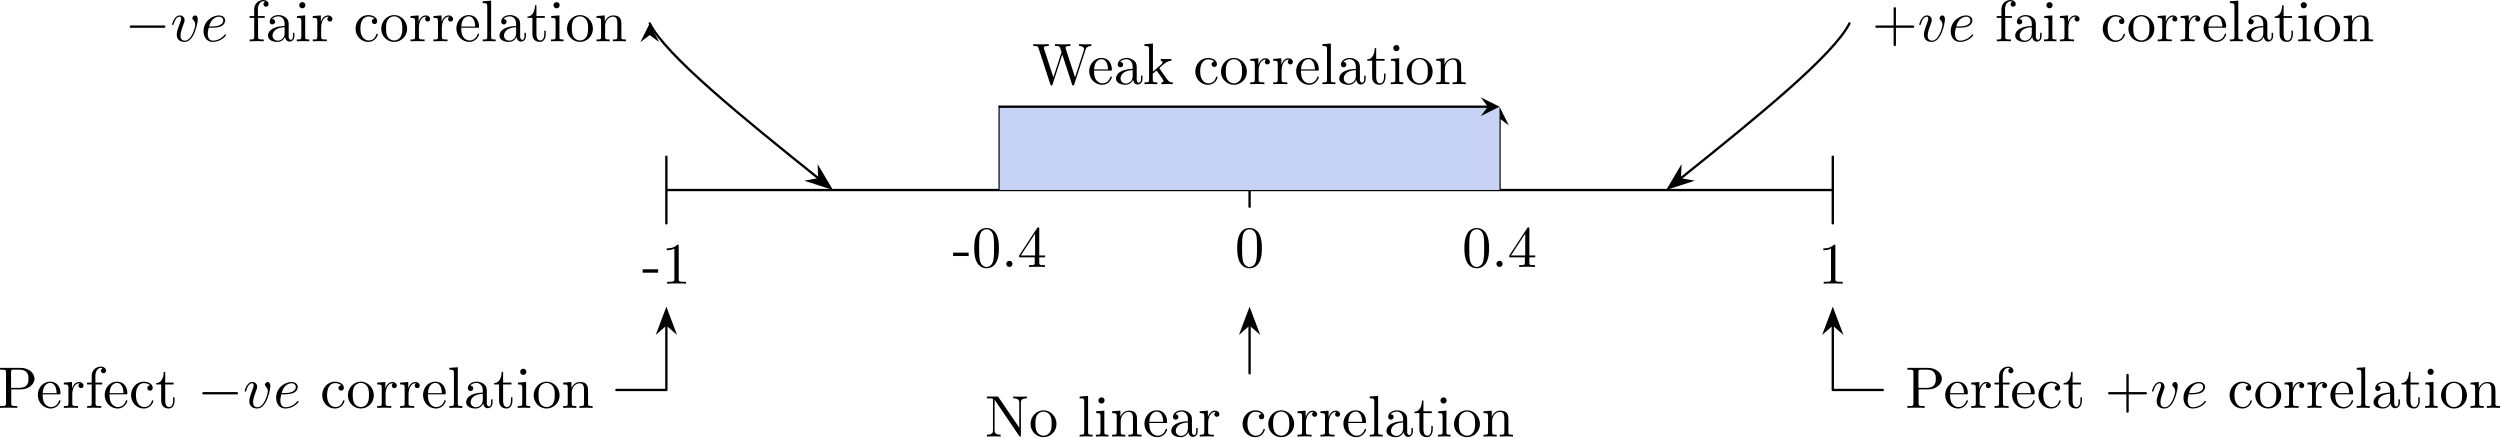
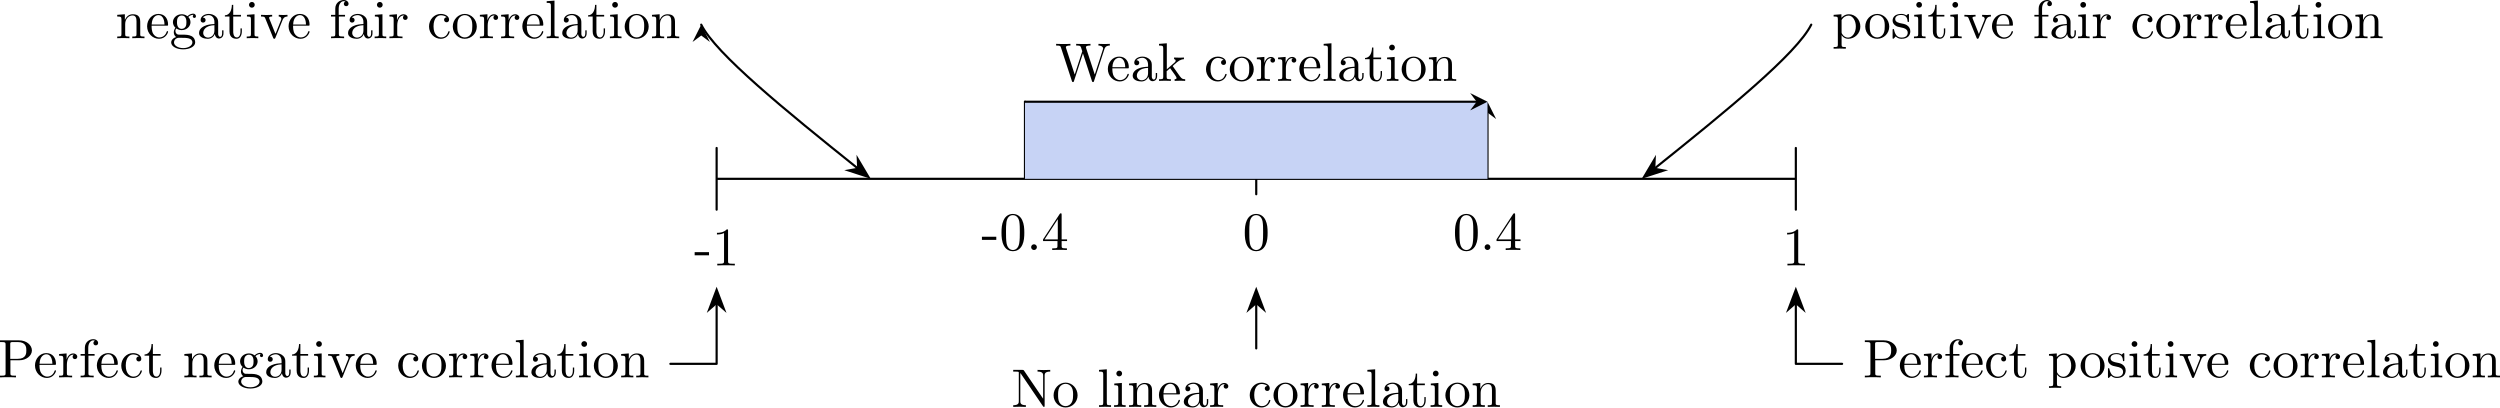
- <svg xmlns="http://www.w3.org/2000/svg" xmlns:xlink="http://www.w3.org/1999/xlink" version="1.1" width="595.415pt" height="104.12pt" viewBox="5.575 21.68 595.415 104.12">
+ <svg xmlns="http://www.w3.org/2000/svg" xmlns:xlink="http://www.w3.org/1999/xlink" version="1.1" width="643.532pt" height="104.895pt" viewBox="5.574 21.68 643.532 104.895">
  <defs>
-     <path id="g8-0" d="M6.565-2.291C6.735-2.291 6.914-2.291 6.914-2.491S6.735-2.69 6.565-2.69H1.176C1.006-2.69 .827-2.69 .827-2.491S1.006-2.291 1.176-2.291H6.565Z" />
-     <use id="g10-101" xlink:href="#g4-101" transform="scale(.913242)" />
-     <use id="g10-118" xlink:href="#g4-118" transform="scale(.913242)" />
-     <path id="g4-101" d="M2.04-2.52C2.356-2.52 3.164-2.542 3.709-2.771C4.473-3.098 4.527-3.742 4.527-3.895C4.527-4.375 4.113-4.822 3.36-4.822C2.149-4.822 .502-3.764 .502-1.855C.502-.742 1.145 .12 2.215 .12C3.775 .12 4.691-1.036 4.691-1.167C4.691-1.233 4.625-1.309 4.56-1.309C4.505-1.309 4.484-1.287 4.418-1.2C3.556-.12 2.367-.12 2.236-.12C1.385-.12 1.287-1.036 1.287-1.385C1.287-1.516 1.298-1.855 1.462-2.52H2.04ZM1.527-2.76C1.953-4.418 3.076-4.582 3.36-4.582C3.873-4.582 4.167-4.265 4.167-3.895C4.167-2.76 2.422-2.76 1.975-2.76H1.527Z" />
-     <path id="g4-118" d="M5.105-4.058C5.105-4.647 4.822-4.822 4.625-4.822C4.353-4.822 4.091-4.538 4.091-4.298C4.091-4.156 4.145-4.091 4.265-3.971C4.495-3.753 4.636-3.469 4.636-3.076C4.636-2.618 3.971-.12 2.695-.12C2.138-.12 1.887-.502 1.887-1.069C1.887-1.68 2.182-2.476 2.52-3.382C2.596-3.567 2.651-3.72 2.651-3.927C2.651-4.418 2.302-4.822 1.756-4.822C.731-4.822 .316-3.24 .316-3.142C.316-3.033 .425-3.033 .447-3.033C.556-3.033 .567-3.055 .622-3.229C.938-4.331 1.407-4.582 1.724-4.582C1.811-4.582 1.996-4.582 1.996-4.233C1.996-3.96 1.887-3.665 1.811-3.469C1.331-2.204 1.189-1.702 1.189-1.233C1.189-.055 2.149 .12 2.651 .12C4.484 .12 5.105-3.491 5.105-4.058Z" />
-     <use id="g12-43" xlink:href="#g7-43" transform="scale(.913242)" />
    <use id="g12-45" xlink:href="#g7-45" transform="scale(.913242)" />
    <use id="g12-46" xlink:href="#g7-46" transform="scale(.913242)" />
    <use id="g12-48" xlink:href="#g7-48" transform="scale(.913242)" />
    <use id="g12-49" xlink:href="#g7-49" transform="scale(.913242)" />
    <use id="g12-52" xlink:href="#g7-52" transform="scale(.913242)" />
    <use id="g12-78" xlink:href="#g7-78" transform="scale(.913242)" />
    <use id="g12-80" xlink:href="#g7-80" transform="scale(.913242)" />
    <use id="g12-87" xlink:href="#g7-87" transform="scale(.913242)" />
    <use id="g12-97" xlink:href="#g7-97" transform="scale(.913242)" />
    <use id="g12-99" xlink:href="#g7-99" transform="scale(.913242)" />
    <use id="g12-101" xlink:href="#g7-101" transform="scale(.913242)" />
    <use id="g12-102" xlink:href="#g7-102" transform="scale(.913242)" />
+     <use id="g12-103" xlink:href="#g7-103" transform="scale(.913242)" />
    <use id="g12-105" xlink:href="#g7-105" transform="scale(.913242)" />
    <use id="g12-107" xlink:href="#g7-107" transform="scale(.913242)" />
    <use id="g12-108" xlink:href="#g7-108" transform="scale(.913242)" />
    <use id="g12-110" xlink:href="#g7-110" transform="scale(.913242)" />
    <use id="g12-111" xlink:href="#g7-111" transform="scale(.913242)" />
+     <use id="g12-112" xlink:href="#g7-112" transform="scale(.913242)" />
    <use id="g12-114" xlink:href="#g7-114" transform="scale(.913242)" />
+     <use id="g12-115" xlink:href="#g7-115" transform="scale(.913242)" />
    <use id="g12-116" xlink:href="#g7-116" transform="scale(.913242)" />
-     <path id="g7-43" d="M4.462-2.509H7.505C7.658-2.509 7.865-2.509 7.865-2.727S7.658-2.945 7.505-2.945H4.462V-6C4.462-6.153 4.462-6.36 4.244-6.36S4.025-6.153 4.025-6V-2.945H.971C.818-2.945 .611-2.945 .611-2.727S.818-2.509 .971-2.509H4.025V.545C4.025 .698 4.025 .905 4.244 .905S4.462 .698 4.462 .545V-2.509Z" />
+     <use id="g12-118" xlink:href="#g7-118" transform="scale(.913242)" />
    <path id="g7-45" d="M3.011-2.04V-2.673H.12V-2.04H3.011Z" />
    <path id="g7-46" d="M2.095-.578C2.095-.895 1.833-1.156 1.516-1.156S.938-.895 .938-.578S1.2 0 1.516 0S2.095-.262 2.095-.578Z" />
    <path id="g7-48" d="M5.018-3.491C5.018-4.364 4.964-5.236 4.582-6.044C4.08-7.091 3.185-7.265 2.727-7.265C2.073-7.265 1.276-6.982 .829-5.967C.48-5.215 .425-4.364 .425-3.491C.425-2.673 .469-1.691 .916-.862C1.385 .022 2.182 .24 2.716 .24C3.305 .24 4.135 .011 4.615-1.025C4.964-1.778 5.018-2.629 5.018-3.491ZM2.716 0C2.291 0 1.647-.273 1.451-1.32C1.331-1.975 1.331-2.978 1.331-3.622C1.331-4.32 1.331-5.04 1.418-5.629C1.625-6.927 2.444-7.025 2.716-7.025C3.076-7.025 3.796-6.829 4.004-5.749C4.113-5.138 4.113-4.309 4.113-3.622C4.113-2.804 4.113-2.062 3.993-1.364C3.829-.327 3.207 0 2.716 0Z" />
    <path id="g7-49" d="M3.207-6.982C3.207-7.244 3.207-7.265 2.956-7.265C2.28-6.567 1.32-6.567 .971-6.567V-6.229C1.189-6.229 1.833-6.229 2.4-6.513V-.862C2.4-.469 2.367-.338 1.385-.338H1.036V0C1.418-.033 2.367-.033 2.804-.033S4.189-.033 4.571 0V-.338H4.222C3.24-.338 3.207-.458 3.207-.862V-6.982Z" />
    <path id="g7-52" d="M3.207-1.8V-.851C3.207-.458 3.185-.338 2.378-.338H2.149V0C2.596-.033 3.164-.033 3.622-.033S4.658-.033 5.105 0V-.338H4.876C4.069-.338 4.047-.458 4.047-.851V-1.8H5.138V-2.138H4.047V-7.102C4.047-7.32 4.047-7.385 3.873-7.385C3.775-7.385 3.742-7.385 3.655-7.255L.305-2.138V-1.8H3.207ZM3.273-2.138H.611L3.273-6.207V-2.138Z" />
    <path id="g7-78" d="M2.531-7.309C2.433-7.44 2.422-7.451 2.215-7.451H.36V-7.113H.676C.84-7.113 1.058-7.102 1.222-7.091C1.473-7.058 1.484-7.047 1.484-6.84V-1.145C1.484-.851 1.484-.338 .36-.338V0C.742-.011 1.276-.033 1.636-.033S2.531-.011 2.913 0V-.338C1.789-.338 1.789-.851 1.789-1.145V-6.818C1.844-6.764 1.855-6.753 1.898-6.687L6.349-.142C6.447-.011 6.458 0 6.535 0C6.687 0 6.687-.076 6.687-.284V-6.305C6.687-6.6 6.687-7.113 7.811-7.113V-7.451C7.429-7.44 6.895-7.418 6.535-7.418S5.64-7.44 5.258-7.451V-7.113C6.382-7.113 6.382-6.6 6.382-6.305V-1.647L2.531-7.309Z" />
    <path id="g7-80" d="M2.476-3.447H4.32C5.629-3.447 6.807-4.331 6.807-5.422C6.807-6.491 5.727-7.451 4.233-7.451H.382V-7.113H.644C1.484-7.113 1.505-6.993 1.505-6.6V-.851C1.505-.458 1.484-.338 .644-.338H.382V0C.764-.033 1.571-.033 1.985-.033S3.218-.033 3.6 0V-.338H3.338C2.498-.338 2.476-.458 2.476-.851V-3.447ZM2.444-3.731V-6.676C2.444-7.036 2.465-7.113 2.978-7.113H3.949C5.684-7.113 5.684-5.956 5.684-5.422C5.684-4.909 5.684-3.731 3.949-3.731H2.444Z" />
    <path id="g7-87" d="M9.916-6.382C10.113-7.004 10.582-7.113 11.007-7.113V-7.451C10.68-7.429 10.342-7.418 10.015-7.418C9.698-7.418 9-7.44 8.716-7.451V-7.113C9.447-7.102 9.665-6.742 9.665-6.535C9.665-6.469 9.633-6.382 9.611-6.316L7.975-1.276L6.229-6.622C6.218-6.665 6.196-6.731 6.196-6.785C6.196-7.113 6.829-7.113 7.113-7.113V-7.451C6.72-7.418 5.978-7.418 5.564-7.418S4.68-7.44 4.233-7.451V-7.113C4.855-7.113 5.084-7.113 5.215-6.72L5.455-5.956L3.938-1.276L2.182-6.644C2.171-6.676 2.16-6.753 2.16-6.785C2.16-7.113 2.793-7.113 3.076-7.113V-7.451C2.684-7.418 1.942-7.418 1.527-7.418S.644-7.44 .196-7.451V-7.113C1.015-7.113 1.058-7.058 1.189-6.655L3.371 .033C3.404 .131 3.436 .24 3.578 .24C3.731 .24 3.753 .164 3.796 .022L5.596-5.52L7.407 .033C7.44 .131 7.473 .24 7.615 .24C7.767 .24 7.789 .164 7.833 .022L9.916-6.382Z" />
    <path id="g7-97" d="M3.633-.829C3.676-.393 3.971 .065 4.484 .065C4.713 .065 5.378-.087 5.378-.971V-1.582H5.105V-.971C5.105-.338 4.833-.273 4.713-.273C4.353-.273 4.309-.764 4.309-.818V-3C4.309-3.458 4.309-3.884 3.916-4.287C3.491-4.713 2.945-4.887 2.422-4.887C1.527-4.887 .775-4.375 .775-3.655C.775-3.327 .993-3.142 1.276-3.142C1.582-3.142 1.778-3.36 1.778-3.644C1.778-3.775 1.724-4.135 1.222-4.145C1.516-4.527 2.051-4.647 2.4-4.647C2.935-4.647 3.556-4.222 3.556-3.251V-2.847C3-2.815 2.236-2.782 1.549-2.455C.731-2.084 .458-1.516 .458-1.036C.458-.153 1.516 .12 2.204 .12C2.924 .12 3.425-.316 3.633-.829ZM3.556-2.618V-1.527C3.556-.491 2.771-.12 2.28-.12C1.745-.12 1.298-.502 1.298-1.047C1.298-1.647 1.756-2.553 3.556-2.618Z" />
    <path id="g7-99" d="M1.276-2.378C1.276-4.156 2.171-4.615 2.749-4.615C2.847-4.615 3.535-4.604 3.916-4.211C3.469-4.178 3.404-3.851 3.404-3.709C3.404-3.425 3.6-3.207 3.905-3.207C4.189-3.207 4.407-3.393 4.407-3.72C4.407-4.462 3.578-4.887 2.738-4.887C1.375-4.887 .371-3.709 .371-2.356C.371-.96 1.451 .12 2.716 .12C4.178 .12 4.527-1.189 4.527-1.298S4.418-1.407 4.385-1.407C4.287-1.407 4.265-1.364 4.244-1.298C3.927-.284 3.218-.153 2.815-.153C2.236-.153 1.276-.622 1.276-2.378Z" />
    <path id="g7-101" d="M1.222-2.749C1.287-4.375 2.204-4.647 2.575-4.647C3.698-4.647 3.807-3.175 3.807-2.749H1.222ZM1.211-2.52H4.255C4.495-2.52 4.527-2.52 4.527-2.749C4.527-3.829 3.938-4.887 2.575-4.887C1.309-4.887 .305-3.764 .305-2.4C.305-.938 1.451 .12 2.705 .12C4.036 .12 4.527-1.091 4.527-1.298C4.527-1.407 4.44-1.429 4.385-1.429C4.287-1.429 4.265-1.364 4.244-1.276C3.862-.153 2.88-.153 2.771-.153C2.225-.153 1.789-.48 1.538-.884C1.211-1.407 1.211-2.127 1.211-2.52Z" />
    <path id="g7-102" d="M1.909-4.702V-5.967C1.909-6.927 2.433-7.451 2.913-7.451C2.945-7.451 3.109-7.451 3.273-7.375C3.142-7.331 2.945-7.189 2.945-6.916C2.945-6.665 3.12-6.447 3.415-6.447C3.731-6.447 3.895-6.665 3.895-6.927C3.895-7.331 3.491-7.691 2.913-7.691C2.149-7.691 1.222-7.113 1.222-5.956V-4.702H.36V-4.364H1.222V-.829C1.222-.338 1.102-.338 .371-.338V0C.796-.011 1.309-.033 1.615-.033C2.051-.033 2.564-.033 3 0V-.338H2.771C1.964-.338 1.942-.458 1.942-.851V-4.364H3.185V-4.702H1.909Z" />
+     <path id="g7-103" d="M2.422-1.876C1.473-1.876 1.473-2.967 1.473-3.218C1.473-3.513 1.484-3.862 1.647-4.135C1.735-4.265 1.985-4.571 2.422-4.571C3.371-4.571 3.371-3.48 3.371-3.229C3.371-2.935 3.36-2.585 3.196-2.313C3.109-2.182 2.858-1.876 2.422-1.876ZM1.156-1.451C1.156-1.495 1.156-1.745 1.342-1.964C1.767-1.658 2.215-1.625 2.422-1.625C3.436-1.625 4.189-2.378 4.189-3.218C4.189-3.622 4.015-4.025 3.742-4.276C4.135-4.647 4.527-4.702 4.724-4.702C4.745-4.702 4.8-4.702 4.833-4.691C4.713-4.647 4.658-4.527 4.658-4.396C4.658-4.211 4.8-4.08 4.975-4.08C5.084-4.08 5.291-4.156 5.291-4.407C5.291-4.593 5.16-4.942 4.735-4.942C4.516-4.942 4.036-4.876 3.578-4.429C3.12-4.789 2.662-4.822 2.422-4.822C1.407-4.822 .655-4.069 .655-3.229C.655-2.749 .895-2.335 1.167-2.105C1.025-1.942 .829-1.582 .829-1.2C.829-.862 .971-.447 1.309-.229C.655-.044 .305 .425 .305 .862C.305 1.647 1.385 2.247 2.716 2.247C4.004 2.247 5.138 1.691 5.138 .84C5.138 .458 4.985-.098 4.429-.404C3.851-.709 3.218-.709 2.553-.709C2.28-.709 1.811-.709 1.735-.72C1.385-.764 1.156-1.102 1.156-1.451ZM2.727 1.996C1.625 1.996 .873 1.44 .873 .862C.873 .36 1.287-.044 1.767-.076H2.411C3.349-.076 4.571-.076 4.571 .862C4.571 1.451 3.796 1.996 2.727 1.996Z" />
    <path id="g7-105" d="M1.931-4.822L.404-4.702V-4.364C1.113-4.364 1.211-4.298 1.211-3.764V-.829C1.211-.338 1.091-.338 .36-.338V0C.709-.011 1.298-.033 1.56-.033C1.942-.033 2.324-.011 2.695 0V-.338C1.975-.338 1.931-.393 1.931-.818V-4.822ZM1.975-6.72C1.975-7.069 1.702-7.298 1.396-7.298C1.058-7.298 .818-7.004 .818-6.72C.818-6.425 1.058-6.142 1.396-6.142C1.702-6.142 1.975-6.371 1.975-6.72Z" />
    <path id="g7-107" d="M1.156-.829C1.156-.338 1.036-.338 .305-.338V0C.665-.011 1.178-.033 1.495-.033C1.822-.033 2.258-.022 2.695 0V-.338C1.964-.338 1.844-.338 1.844-.829V-1.953L2.542-2.553C3.382-1.396 3.84-.785 3.84-.589C3.84-.382 3.655-.338 3.447-.338V0C3.753-.011 4.396-.033 4.625-.033C4.942-.033 5.258-.022 5.575 0V-.338C5.171-.338 4.931-.338 4.516-.916L3.131-2.869C3.12-2.891 3.065-2.956 3.065-2.989C3.065-3.033 3.84-3.687 3.949-3.775C4.636-4.331 5.095-4.353 5.324-4.364V-4.702C5.007-4.669 4.865-4.669 4.56-4.669C4.167-4.669 3.491-4.691 3.338-4.702V-4.364C3.545-4.353 3.655-4.233 3.655-4.091C3.655-3.873 3.502-3.742 3.415-3.665L1.876-2.335V-7.571L.305-7.451V-7.113C1.069-7.113 1.156-7.036 1.156-6.502V-.829Z" />
    <path id="g7-108" d="M1.931-7.571L.36-7.451V-7.113C1.124-7.113 1.211-7.036 1.211-6.502V-.829C1.211-.338 1.091-.338 .36-.338V0C.72-.011 1.298-.033 1.571-.033S2.378-.011 2.782 0V-.338C2.051-.338 1.931-.338 1.931-.829V-7.571Z" />
    <path id="g7-110" d="M1.2-3.753V-.829C1.2-.338 1.08-.338 .349-.338V0C.731-.011 1.287-.033 1.582-.033C1.865-.033 2.433-.011 2.804 0V-.338C2.073-.338 1.953-.338 1.953-.829V-2.836C1.953-3.971 2.727-4.582 3.425-4.582C4.113-4.582 4.233-3.993 4.233-3.371V-.829C4.233-.338 4.113-.338 3.382-.338V0C3.764-.011 4.32-.033 4.615-.033C4.898-.033 5.465-.011 5.836 0V-.338C5.269-.338 4.996-.338 4.985-.665V-2.749C4.985-3.687 4.985-4.025 4.647-4.418C4.495-4.604 4.135-4.822 3.502-4.822C2.705-4.822 2.193-4.353 1.887-3.676V-4.822L.349-4.702V-4.364C1.113-4.364 1.2-4.287 1.2-3.753Z" />
    <path id="g7-111" d="M5.138-2.335C5.138-3.731 4.047-4.887 2.727-4.887C1.364-4.887 .305-3.698 .305-2.335C.305-.927 1.44 .12 2.716 .12C4.036 .12 5.138-.949 5.138-2.335ZM2.727-.153C2.258-.153 1.778-.382 1.484-.884C1.211-1.364 1.211-2.029 1.211-2.422C1.211-2.847 1.211-3.436 1.473-3.916C1.767-4.418 2.28-4.647 2.716-4.647C3.196-4.647 3.665-4.407 3.949-3.938S4.233-2.836 4.233-2.422C4.233-2.029 4.233-1.44 3.993-.96C3.753-.469 3.273-.153 2.727-.153Z" />
+     <path id="g7-112" d="M1.876-4.102V-4.822L.305-4.702V-4.364C1.08-4.364 1.156-4.298 1.156-3.818V1.287C1.156 1.778 1.036 1.778 .305 1.778V2.116C.676 2.105 1.244 2.084 1.527 2.084C1.822 2.084 2.378 2.105 2.76 2.116V1.778C2.029 1.778 1.909 1.778 1.909 1.287V-.545V-.644C1.964-.469 2.422 .12 3.251 .12C4.549 .12 5.684-.949 5.684-2.356C5.684-3.742 4.625-4.822 3.404-4.822C2.553-4.822 2.095-4.342 1.876-4.102ZM1.909-1.244V-3.676C2.225-4.233 2.76-4.549 3.316-4.549C4.113-4.549 4.778-3.589 4.778-2.356C4.778-1.036 4.015-.12 3.207-.12C2.771-.12 2.356-.338 2.062-.785C1.909-1.015 1.909-1.025 1.909-1.244Z" />
    <path id="g7-114" d="M1.822-3.622V-4.822L.305-4.702V-4.364C1.069-4.364 1.156-4.287 1.156-3.753V-.829C1.156-.338 1.036-.338 .305-.338V0C.731-.011 1.244-.033 1.549-.033C1.985-.033 2.498-.033 2.935 0V-.338H2.705C1.898-.338 1.876-.458 1.876-.851V-2.531C1.876-3.611 2.335-4.582 3.164-4.582C3.24-4.582 3.262-4.582 3.284-4.571C3.251-4.56 3.033-4.429 3.033-4.145C3.033-3.84 3.262-3.676 3.502-3.676C3.698-3.676 3.971-3.807 3.971-4.156S3.633-4.822 3.164-4.822C2.367-4.822 1.975-4.091 1.822-3.622Z" />
+     <path id="g7-115" d="M2.269-2.116C2.509-2.073 3.404-1.898 3.404-1.113C3.404-.556 3.022-.12 2.171-.12C1.255-.12 .862-.742 .655-1.669C.622-1.811 .611-1.855 .502-1.855C.36-1.855 .36-1.778 .36-1.582V-.142C.36 .044 .36 .12 .48 .12C.535 .12 .545 .109 .753-.098C.775-.12 .775-.142 .971-.349C1.451 .109 1.942 .12 2.171 .12C3.425 .12 3.927-.611 3.927-1.396C3.927-1.975 3.6-2.302 3.469-2.433C3.109-2.782 2.684-2.869 2.225-2.956C1.615-3.076 .884-3.218 .884-3.851C.884-4.233 1.167-4.68 2.105-4.68C3.305-4.68 3.36-3.698 3.382-3.36C3.393-3.262 3.491-3.262 3.513-3.262C3.655-3.262 3.655-3.316 3.655-3.524V-4.625C3.655-4.811 3.655-4.887 3.535-4.887C3.48-4.887 3.458-4.887 3.316-4.756C3.284-4.713 3.175-4.615 3.131-4.582C2.716-4.887 2.269-4.887 2.105-4.887C.775-4.887 .36-4.156 .36-3.545C.36-3.164 .535-2.858 .829-2.618C1.178-2.335 1.484-2.269 2.269-2.116Z" />
    <path id="g7-116" d="M1.887-4.364H3.447V-4.702H1.887V-6.709H1.615C1.604-5.815 1.276-4.647 .207-4.604V-4.364H1.135V-1.353C1.135-.011 2.149 .12 2.542 .12C3.316 .12 3.622-.655 3.622-1.353V-1.975H3.349V-1.375C3.349-.567 3.022-.153 2.618-.153C1.887-.153 1.887-1.145 1.887-1.331V-4.364Z" />
+     <path id="g7-118" d="M4.538-3.633C4.636-3.884 4.822-4.353 5.542-4.364V-4.702C5.291-4.68 4.975-4.669 4.724-4.669C4.462-4.669 3.96-4.691 3.775-4.702V-4.364C4.178-4.353 4.298-4.102 4.298-3.895C4.298-3.796 4.276-3.753 4.233-3.633L3.12-.851L1.898-3.895C1.833-4.036 1.833-4.058 1.833-4.08C1.833-4.364 2.258-4.364 2.455-4.364V-4.702C2.127-4.691 1.516-4.669 1.265-4.669C.971-4.669 .535-4.68 .207-4.702V-4.364C.895-4.364 .938-4.298 1.08-3.96L2.651-.087C2.716 .065 2.738 .12 2.88 .12S3.065 .022 3.109-.087L4.538-3.633Z" />
  </defs>
  <g id="page1" transform="matrix(1.4 0 0 1.4 0 0)">
-     <path d="M117.344 47.812H315.773M117.344 53.48V42.145M315.773 53.48V42.145M216.559 50.648V44.977M174.039 47.812V33.637M259.078 47.812V35.633" stroke="#000" fill="none" stroke-width=".399" stroke-linecap="round" stroke-linejoin="round" />
-     <path d="M259.078 33.637L257.484 36.828L259.078 35.633L260.672 36.828" />
-     <path d="M259.078 47.812V33.637H174.039V47.812Z" fill="#c7d3f5" />
-     <path d="M174.039 33.637H257.086" stroke="#000" fill="none" stroke-width=".399" stroke-miterlimit="10" stroke-linecap="round" stroke-linejoin="round" />
-     <path d="M259.078 33.637L255.891 32.043L257.086 33.637L255.891 35.234" />
+     <path d="M135.746 48.367H334.176M135.746 54.035V42.695M334.176 54.035V42.695M234.961 51.199V45.531M192.441 48.367V34.191M277.481 48.367V36.184" stroke="#000" fill="none" stroke-width=".399" stroke-linecap="round" stroke-linejoin="round" />
+     <path d="M277.48 34.191L275.887 37.379L277.48 36.184L279.074 37.379" />
+     <path d="M277.481 48.367V34.191H192.441V48.367Z" fill="#c7d3f5" />
+     <path d="M192.441 34.191H275.488" stroke="#000" fill="none" stroke-width=".399" stroke-miterlimit="10" stroke-linecap="round" stroke-linejoin="round" />
+     <path d="M277.481 34.191L274.293 32.598L275.489 34.191L274.293 35.785" />
    <g transform="matrix(1 0 0 1 -36.973 -18.0087)">
-       <use x="216.559" y="47.812" xlink:href="#g12-87" />
-       <use x="225.968" y="47.812" xlink:href="#g12-101" />
-       <use x="230.396" y="47.812" xlink:href="#g12-97" />
-       <use x="235.377" y="47.812" xlink:href="#g12-107" />
-       <use x="243.956" y="47.812" xlink:href="#g12-99" />
-       <use x="248.384" y="47.812" xlink:href="#g12-111" />
-       <use x="253.365" y="47.812" xlink:href="#g12-114" />
-       <use x="257.268" y="47.812" xlink:href="#g12-114" />
-       <use x="261.17" y="47.812" xlink:href="#g12-101" />
-       <use x="265.597" y="47.812" xlink:href="#g12-108" />
-       <use x="268.365" y="47.812" xlink:href="#g12-97" />
-       <use x="273.346" y="47.812" xlink:href="#g12-116" />
-       <use x="277.221" y="47.812" xlink:href="#g12-105" />
-       <use x="279.988" y="47.812" xlink:href="#g12-111" />
-       <use x="284.969" y="47.812" xlink:href="#g12-110" />
-     </g>
-     <path d="M114.511 19.465L112.918 22.652L114.511 21.457L116.105 22.652" />
+       <use x="234.961" y="48.365" xlink:href="#g12-87" />
+       <use x="244.37" y="48.365" xlink:href="#g12-101" />
+       <use x="248.798" y="48.365" xlink:href="#g12-97" />
+       <use x="253.779" y="48.365" xlink:href="#g12-107" />
+       <use x="262.358" y="48.365" xlink:href="#g12-99" />
+       <use x="266.786" y="48.365" xlink:href="#g12-111" />
+       <use x="271.768" y="48.365" xlink:href="#g12-114" />
+       <use x="275.67" y="48.365" xlink:href="#g12-114" />
+       <use x="279.572" y="48.365" xlink:href="#g12-101" />
+       <use x="284" y="48.365" xlink:href="#g12-108" />
+       <use x="286.767" y="48.365" xlink:href="#g12-97" />
+       <use x="291.748" y="48.365" xlink:href="#g12-116" />
+       <use x="295.623" y="48.365" xlink:href="#g12-105" />
+       <use x="298.39" y="48.365" xlink:href="#g12-111" />
+       <use x="303.371" y="48.365" xlink:href="#g12-110" />
+     </g>
+     <path d="M132.914 20.02L131.316 23.207L132.914 22.012L134.507 23.207" />
    <g transform="matrix(1 0 0 1 -103.365 15.925)">
-       <use x="216.559" y="47.812" xlink:href="#g12-45" />
-       <use x="219.88" y="47.812" xlink:href="#g12-49" />
+       <use x="234.961" y="48.365" xlink:href="#g12-45" />
+       <use x="238.282" y="48.365" xlink:href="#g12-49" />
    </g>
    <g transform="matrix(1 0 0 1 96.723 15.925)">
-       <use x="216.559" y="47.812" xlink:href="#g12-49" />
-     </g>
-     <g transform="matrix(1 0 0 1 -2.491 13.0906)">
-       <use x="216.559" y="47.812" xlink:href="#g12-48" />
-     </g>
-     <g transform="matrix(1 0 0 1 36.155 13.0906)">
-       <use x="216.559" y="47.812" xlink:href="#g12-48" />
-       <use x="221.54" y="47.812" xlink:href="#g12-46" />
-       <use x="224.308" y="47.812" xlink:href="#g12-52" />
-     </g>
-     <g transform="matrix(1 0 0 1 -50.546 13.0906)">
-       <use x="216.559" y="47.812" xlink:href="#g12-45" />
-       <use x="219.88" y="47.812" xlink:href="#g12-48" />
-       <use x="224.861" y="47.812" xlink:href="#g12-46" />
-       <use x="227.629" y="47.812" xlink:href="#g12-52" />
-     </g>
-     <g transform="matrix(1 0 0 1 111.553 37.0603)">
-       <use x="216.559" y="47.812" xlink:href="#g12-80" />
-       <use x="223.062" y="47.812" xlink:href="#g12-101" />
-       <use x="227.49" y="47.812" xlink:href="#g12-114" />
-       <use x="231.392" y="47.812" xlink:href="#g12-102" />
-       <use x="234.436" y="47.812" xlink:href="#g12-101" />
-       <use x="238.864" y="47.812" xlink:href="#g12-99" />
-       <use x="243.292" y="47.812" xlink:href="#g12-116" />
-       <use x="250.487" y="47.812" xlink:href="#g12-43" />
-       <use x="258.236" y="47.812" xlink:href="#g10-118" />
-       <use x="263.423" y="47.812" xlink:href="#g10-101" />
-       <use x="271.382" y="47.812" xlink:href="#g12-99" />
-       <use x="275.81" y="47.812" xlink:href="#g12-111" />
-       <use x="280.792" y="47.812" xlink:href="#g12-114" />
-       <use x="284.694" y="47.812" xlink:href="#g12-114" />
-       <use x="288.596" y="47.812" xlink:href="#g12-101" />
-       <use x="293.024" y="47.812" xlink:href="#g12-108" />
-       <use x="295.791" y="47.812" xlink:href="#g12-97" />
-       <use x="300.772" y="47.812" xlink:href="#g12-116" />
-       <use x="304.647" y="47.812" xlink:href="#g12-105" />
-       <use x="307.414" y="47.812" xlink:href="#g12-111" />
-       <use x="312.395" y="47.812" xlink:href="#g12-110" />
-     </g>
-     <g transform="matrix(1 0 0 1 -212.9257 37.0603)">
-       <use x="216.559" y="47.812" xlink:href="#g12-80" />
-       <use x="223.062" y="47.812" xlink:href="#g12-101" />
-       <use x="227.49" y="47.812" xlink:href="#g12-114" />
-       <use x="231.392" y="47.812" xlink:href="#g12-102" />
-       <use x="234.436" y="47.812" xlink:href="#g12-101" />
-       <use x="238.864" y="47.812" xlink:href="#g12-99" />
-       <use x="243.292" y="47.812" xlink:href="#g12-116" />
-       <use x="250.487" y="47.812" xlink:href="#g8-0" />
-       <use x="258.236" y="47.812" xlink:href="#g10-118" />
-       <use x="263.423" y="47.812" xlink:href="#g10-101" />
-       <use x="271.382" y="47.812" xlink:href="#g12-99" />
-       <use x="275.81" y="47.812" xlink:href="#g12-111" />
-       <use x="280.792" y="47.812" xlink:href="#g12-114" />
-       <use x="284.694" y="47.812" xlink:href="#g12-114" />
-       <use x="288.596" y="47.812" xlink:href="#g12-101" />
-       <use x="293.024" y="47.812" xlink:href="#g12-108" />
-       <use x="295.791" y="47.812" xlink:href="#g12-97" />
-       <use x="300.772" y="47.812" xlink:href="#g12-116" />
-       <use x="304.647" y="47.812" xlink:href="#g12-105" />
-       <use x="307.414" y="47.812" xlink:href="#g12-111" />
-       <use x="312.395" y="47.812" xlink:href="#g12-110" />
+       <use x="234.961" y="48.365" xlink:href="#g12-49" />
+     </g>
+     <g transform="matrix(1 0 0 1 -2.491 13.0905)">
+       <use x="234.961" y="48.365" xlink:href="#g12-48" />
+     </g>
+     <g transform="matrix(1 0 0 1 36.155 13.0905)">
+       <use x="234.961" y="48.365" xlink:href="#g12-48" />
+       <use x="239.942" y="48.365" xlink:href="#g12-46" />
+       <use x="242.71" y="48.365" xlink:href="#g12-52" />
+     </g>
+     <g transform="matrix(1 0 0 1 -50.546 13.0905)">
+       <use x="234.961" y="48.365" xlink:href="#g12-45" />
+       <use x="238.282" y="48.365" xlink:href="#g12-48" />
+       <use x="243.263" y="48.365" xlink:href="#g12-46" />
+       <use x="246.031" y="48.365" xlink:href="#g12-52" />
+     </g>
+     <g transform="matrix(1 0 0 1 111.553 36.5068)">
+       <use x="234.961" y="48.365" xlink:href="#g12-80" />
+       <use x="241.464" y="48.365" xlink:href="#g12-101" />
+       <use x="245.892" y="48.365" xlink:href="#g12-114" />
+       <use x="249.794" y="48.365" xlink:href="#g12-102" />
+       <use x="252.838" y="48.365" xlink:href="#g12-101" />
+       <use x="257.266" y="48.365" xlink:href="#g12-99" />
+       <use x="261.694" y="48.365" xlink:href="#g12-116" />
+       <use x="268.889" y="48.365" xlink:href="#g12-112" />
+       <use x="274.701" y="48.365" xlink:href="#g12-111" />
+       <use x="279.682" y="48.365" xlink:href="#g12-115" />
+       <use x="283.612" y="48.365" xlink:href="#g12-105" />
+       <use x="286.379" y="48.365" xlink:href="#g12-116" />
+       <use x="290.254" y="48.365" xlink:href="#g12-105" />
+       <use x="293.021" y="48.365" xlink:href="#g12-118" />
+       <use x="298.003" y="48.365" xlink:href="#g12-101" />
+       <use x="305.751" y="48.365" xlink:href="#g12-99" />
+       <use x="310.179" y="48.365" xlink:href="#g12-111" />
+       <use x="315.161" y="48.365" xlink:href="#g12-114" />
+       <use x="319.063" y="48.365" xlink:href="#g12-114" />
+       <use x="322.965" y="48.365" xlink:href="#g12-101" />
+       <use x="327.392" y="48.365" xlink:href="#g12-108" />
+       <use x="330.16" y="48.365" xlink:href="#g12-97" />
+       <use x="335.141" y="48.365" xlink:href="#g12-116" />
+       <use x="339.016" y="48.365" xlink:href="#g12-105" />
+       <use x="341.783" y="48.365" xlink:href="#g12-111" />
+       <use x="346.764" y="48.365" xlink:href="#g12-110" />
+     </g>
+     <g transform="matrix(1 0 0 1 -231.328 36.5068)">
+       <use x="234.961" y="48.365" xlink:href="#g12-80" />
+       <use x="241.464" y="48.365" xlink:href="#g12-101" />
+       <use x="245.892" y="48.365" xlink:href="#g12-114" />
+       <use x="249.794" y="48.365" xlink:href="#g12-102" />
+       <use x="252.838" y="48.365" xlink:href="#g12-101" />
+       <use x="257.266" y="48.365" xlink:href="#g12-99" />
+       <use x="261.694" y="48.365" xlink:href="#g12-116" />
+       <use x="268.889" y="48.365" xlink:href="#g12-110" />
+       <use x="274.424" y="48.365" xlink:href="#g12-101" />
+       <use x="278.852" y="48.365" xlink:href="#g12-103" />
+       <use x="283.833" y="48.365" xlink:href="#g12-97" />
+       <use x="288.815" y="48.365" xlink:href="#g12-116" />
+       <use x="292.689" y="48.365" xlink:href="#g12-105" />
+       <use x="295.457" y="48.365" xlink:href="#g12-118" />
+       <use x="300.438" y="48.365" xlink:href="#g12-101" />
+       <use x="308.187" y="48.365" xlink:href="#g12-99" />
+       <use x="312.614" y="48.365" xlink:href="#g12-111" />
+       <use x="317.596" y="48.365" xlink:href="#g12-114" />
+       <use x="321.498" y="48.365" xlink:href="#g12-114" />
+       <use x="325.4" y="48.365" xlink:href="#g12-101" />
+       <use x="329.828" y="48.365" xlink:href="#g12-108" />
+       <use x="332.595" y="48.365" xlink:href="#g12-97" />
+       <use x="337.577" y="48.365" xlink:href="#g12-116" />
+       <use x="341.451" y="48.365" xlink:href="#g12-105" />
+       <use x="344.218" y="48.365" xlink:href="#g12-111" />
+       <use x="349.2" y="48.365" xlink:href="#g12-110" />
    </g>
    <g transform="matrix(1 0 0 1 -45.012 41.9355)">
-       <use x="216.559" y="47.812" xlink:href="#g12-78" />
-       <use x="224.031" y="47.812" xlink:href="#g12-111" />
-       <use x="232.333" y="47.812" xlink:href="#g12-108" />
-       <use x="235.101" y="47.812" xlink:href="#g12-105" />
-       <use x="237.868" y="47.812" xlink:href="#g12-110" />
-       <use x="243.403" y="47.812" xlink:href="#g12-101" />
-       <use x="247.831" y="47.812" xlink:href="#g12-97" />
-       <use x="252.812" y="47.812" xlink:href="#g12-114" />
-       <use x="260.035" y="47.812" xlink:href="#g12-99" />
-       <use x="264.463" y="47.812" xlink:href="#g12-111" />
-       <use x="269.444" y="47.812" xlink:href="#g12-114" />
-       <use x="273.346" y="47.812" xlink:href="#g12-114" />
-       <use x="277.248" y="47.812" xlink:href="#g12-101" />
-       <use x="281.676" y="47.812" xlink:href="#g12-108" />
-       <use x="284.443" y="47.812" xlink:href="#g12-97" />
-       <use x="289.425" y="47.812" xlink:href="#g12-116" />
-       <use x="293.299" y="47.812" xlink:href="#g12-105" />
-       <use x="296.067" y="47.812" xlink:href="#g12-111" />
-       <use x="301.048" y="47.812" xlink:href="#g12-110" />
-     </g>
-     <g transform="matrix(1 0 0 1 105.884 -25.3026)">
-       <use x="216.559" y="47.812" xlink:href="#g12-43" />
-       <use x="224.308" y="47.812" xlink:href="#g10-118" />
-       <use x="229.494" y="47.812" xlink:href="#g10-101" />
-       <use x="237.454" y="47.812" xlink:href="#g12-102" />
-       <use x="240.498" y="47.812" xlink:href="#g12-97" />
-       <use x="245.479" y="47.812" xlink:href="#g12-105" />
-       <use x="248.247" y="47.812" xlink:href="#g12-114" />
-       <use x="255.47" y="47.812" xlink:href="#g12-99" />
-       <use x="259.898" y="47.812" xlink:href="#g12-111" />
-       <use x="264.879" y="47.812" xlink:href="#g12-114" />
-       <use x="268.781" y="47.812" xlink:href="#g12-114" />
-       <use x="272.683" y="47.812" xlink:href="#g12-101" />
-       <use x="277.111" y="47.812" xlink:href="#g12-108" />
-       <use x="279.878" y="47.812" xlink:href="#g12-97" />
-       <use x="284.86" y="47.812" xlink:href="#g12-116" />
-       <use x="288.734" y="47.812" xlink:href="#g12-105" />
-       <use x="291.502" y="47.812" xlink:href="#g12-111" />
-       <use x="296.483" y="47.812" xlink:href="#g12-110" />
-     </g>
-     <g transform="matrix(1 0 0 1 -191.3437 -25.3026)">
-       <use x="216.559" y="47.812" xlink:href="#g8-0" />
-       <use x="224.308" y="47.812" xlink:href="#g10-118" />
-       <use x="229.494" y="47.812" xlink:href="#g10-101" />
-       <use x="237.454" y="47.812" xlink:href="#g12-102" />
-       <use x="240.498" y="47.812" xlink:href="#g12-97" />
-       <use x="245.479" y="47.812" xlink:href="#g12-105" />
-       <use x="248.247" y="47.812" xlink:href="#g12-114" />
-       <use x="255.47" y="47.812" xlink:href="#g12-99" />
-       <use x="259.898" y="47.812" xlink:href="#g12-111" />
-       <use x="264.879" y="47.812" xlink:href="#g12-114" />
-       <use x="268.781" y="47.812" xlink:href="#g12-114" />
-       <use x="272.683" y="47.812" xlink:href="#g12-101" />
-       <use x="277.111" y="47.812" xlink:href="#g12-108" />
-       <use x="279.878" y="47.812" xlink:href="#g12-97" />
-       <use x="284.86" y="47.812" xlink:href="#g12-116" />
-       <use x="288.734" y="47.812" xlink:href="#g12-105" />
-       <use x="291.502" y="47.812" xlink:href="#g12-111" />
-       <use x="296.483" y="47.812" xlink:href="#g12-110" />
-     </g>
-     <path d="M324.277 81.828H315.773V70.719" stroke="#000" fill="none" stroke-width=".399" stroke-miterlimit="10" stroke-linecap="round" stroke-linejoin="round" />
-     <path d="M315.774 68.223L314.426 71.793L315.774 70.617L317.117 71.793Z" />
-     <path d="M315.774 68.223L314.426 71.793L315.774 70.617L317.117 71.793Z" stroke="#000" fill="none" stroke-width=".399" stroke-miterlimit="10" stroke-linecap="round" />
-     <path d="M108.84 81.828H117.344V70.719" stroke="#000" fill="none" stroke-width=".399" stroke-miterlimit="10" stroke-linecap="round" stroke-linejoin="round" />
-     <path d="M117.344 68.223L116 71.793L117.344 70.617L118.691 71.793Z" />
-     <path d="M117.344 68.223L116 71.793L117.344 70.617L118.691 71.793Z" stroke="#000" fill="none" stroke-width=".399" stroke-miterlimit="10" stroke-linecap="round" />
-     <path d="M216.559 78.992V70.719" stroke="#000" fill="none" stroke-width=".399" stroke-miterlimit="10" stroke-linecap="round" stroke-linejoin="round" />
-     <path d="M216.559 68.223L215.215 71.793L216.559 70.617L217.906 71.793Z" />
-     <path d="M216.559 68.223L215.215 71.793L216.559 70.617L217.906 71.793Z" stroke="#000" fill="none" stroke-width=".399" stroke-miterlimit="10" stroke-linecap="round" />
-     <path d="M318.609 19.465C315.934 24.816 303.16 35.215 289.816 45.898" stroke="#000" fill="none" stroke-width=".399" stroke-miterlimit="10" stroke-linecap="round" stroke-linejoin="round" />
-     <path d="M287.868 47.457L291.497 46.277L289.743 45.961L289.817 44.176Z" />
-     <path d="M287.868 47.457L291.497 46.277L289.743 45.961L289.817 44.176Z" stroke="#000" fill="none" stroke-width=".398" stroke-miterlimit="10" stroke-linecap="round" />
-     <path d="M114.512 19.465C117.188 24.816 129.957 35.215 143.301 45.898" stroke="#000" fill="none" stroke-width=".399" stroke-miterlimit="10" stroke-linecap="round" stroke-linejoin="round" />
-     <path d="M145.25 47.457L143.3 44.176L143.378 45.961L141.621 46.277Z" />
-     <path d="M145.25 47.457L143.3 44.176L143.378 45.961L141.621 46.277Z" stroke="#000" fill="none" stroke-width=".398" stroke-miterlimit="10" stroke-linecap="round" />
+       <use x="234.961" y="48.365" xlink:href="#g12-78" />
+       <use x="242.433" y="48.365" xlink:href="#g12-111" />
+       <use x="250.735" y="48.365" xlink:href="#g12-108" />
+       <use x="253.503" y="48.365" xlink:href="#g12-105" />
+       <use x="256.27" y="48.365" xlink:href="#g12-110" />
+       <use x="261.805" y="48.365" xlink:href="#g12-101" />
+       <use x="266.233" y="48.365" xlink:href="#g12-97" />
+       <use x="271.214" y="48.365" xlink:href="#g12-114" />
+       <use x="278.437" y="48.365" xlink:href="#g12-99" />
+       <use x="282.865" y="48.365" xlink:href="#g12-111" />
+       <use x="287.846" y="48.365" xlink:href="#g12-114" />
+       <use x="291.748" y="48.365" xlink:href="#g12-114" />
+       <use x="295.65" y="48.365" xlink:href="#g12-101" />
+       <use x="300.078" y="48.365" xlink:href="#g12-108" />
+       <use x="302.846" y="48.365" xlink:href="#g12-97" />
+       <use x="307.827" y="48.365" xlink:href="#g12-116" />
+       <use x="311.701" y="48.365" xlink:href="#g12-105" />
+       <use x="314.469" y="48.365" xlink:href="#g12-111" />
+       <use x="319.45" y="48.365" xlink:href="#g12-110" />
+     </g>
+     <g transform="matrix(1 0 0 1 105.884 -25.8561)">
+       <use x="234.961" y="48.365" xlink:href="#g12-112" />
+       <use x="240.773" y="48.365" xlink:href="#g12-111" />
+       <use x="245.754" y="48.365" xlink:href="#g12-115" />
+       <use x="249.684" y="48.365" xlink:href="#g12-105" />
+       <use x="252.451" y="48.365" xlink:href="#g12-116" />
+       <use x="256.325" y="48.365" xlink:href="#g12-105" />
+       <use x="259.093" y="48.365" xlink:href="#g12-118" />
+       <use x="264.074" y="48.365" xlink:href="#g12-101" />
+       <use x="271.823" y="48.365" xlink:href="#g12-102" />
+       <use x="274.867" y="48.365" xlink:href="#g12-97" />
+       <use x="279.848" y="48.365" xlink:href="#g12-105" />
+       <use x="282.616" y="48.365" xlink:href="#g12-114" />
+       <use x="289.839" y="48.365" xlink:href="#g12-99" />
+       <use x="294.267" y="48.365" xlink:href="#g12-111" />
+       <use x="299.248" y="48.365" xlink:href="#g12-114" />
+       <use x="303.15" y="48.365" xlink:href="#g12-114" />
+       <use x="307.052" y="48.365" xlink:href="#g12-101" />
+       <use x="311.48" y="48.365" xlink:href="#g12-108" />
+       <use x="314.247" y="48.365" xlink:href="#g12-97" />
+       <use x="319.229" y="48.365" xlink:href="#g12-116" />
+       <use x="323.103" y="48.365" xlink:href="#g12-105" />
+       <use x="325.87" y="48.365" xlink:href="#g12-111" />
+       <use x="330.852" y="48.365" xlink:href="#g12-110" />
+     </g>
+     <g transform="matrix(1 0 0 1 -209.746 -25.8561)">
+       <use x="234.961" y="48.365" xlink:href="#g12-110" />
+       <use x="240.496" y="48.365" xlink:href="#g12-101" />
+       <use x="244.924" y="48.365" xlink:href="#g12-103" />
+       <use x="249.905" y="48.365" xlink:href="#g12-97" />
+       <use x="254.886" y="48.365" xlink:href="#g12-116" />
+       <use x="258.761" y="48.365" xlink:href="#g12-105" />
+       <use x="261.528" y="48.365" xlink:href="#g12-118" />
+       <use x="266.509" y="48.365" xlink:href="#g12-101" />
+       <use x="274.258" y="48.365" xlink:href="#g12-102" />
+       <use x="277.302" y="48.365" xlink:href="#g12-97" />
+       <use x="282.284" y="48.365" xlink:href="#g12-105" />
+       <use x="285.051" y="48.365" xlink:href="#g12-114" />
+       <use x="292.274" y="48.365" xlink:href="#g12-99" />
+       <use x="296.702" y="48.365" xlink:href="#g12-111" />
+       <use x="301.683" y="48.365" xlink:href="#g12-114" />
+       <use x="305.585" y="48.365" xlink:href="#g12-114" />
+       <use x="309.487" y="48.365" xlink:href="#g12-101" />
+       <use x="313.915" y="48.365" xlink:href="#g12-108" />
+       <use x="316.683" y="48.365" xlink:href="#g12-97" />
+       <use x="321.664" y="48.365" xlink:href="#g12-116" />
+       <use x="325.538" y="48.365" xlink:href="#g12-105" />
+       <use x="328.306" y="48.365" xlink:href="#g12-111" />
+       <use x="333.287" y="48.365" xlink:href="#g12-110" />
+     </g>
+     <path d="M342.68 82.383H334.176V71.273" stroke="#000" fill="none" stroke-width=".399" stroke-miterlimit="10" stroke-linecap="round" stroke-linejoin="round" />
+     <path d="M334.176 68.777L332.828 72.348L334.176 71.172L335.52 72.348Z" />
+     <path d="M334.176 68.777L332.828 72.348L334.176 71.172L335.52 72.348Z" stroke="#000" fill="none" stroke-width=".399" stroke-miterlimit="10" stroke-linecap="round" />
+     <path d="M127.242 82.383H135.746V71.273" stroke="#000" fill="none" stroke-width=".399" stroke-miterlimit="10" stroke-linecap="round" stroke-linejoin="round" />
+     <path d="M135.746 68.777L134.402 72.348L135.746 71.172L137.094 72.348Z" />
+     <path d="M135.746 68.777L134.402 72.348L135.746 71.172L137.094 72.348Z" stroke="#000" fill="none" stroke-width=".399" stroke-miterlimit="10" stroke-linecap="round" />
+     <path d="M234.961 79.547V71.273" stroke="#000" fill="none" stroke-width=".399" stroke-miterlimit="10" stroke-linecap="round" stroke-linejoin="round" />
+     <path d="M234.961 68.777L233.617 72.348L234.961 71.172L236.309 72.348Z" />
+     <path d="M234.961 68.777L233.617 72.348L234.961 71.172L236.309 72.348Z" stroke="#000" fill="none" stroke-width=".399" stroke-miterlimit="10" stroke-linecap="round" />
+     <path d="M337.008 20.02C334.336 25.367 321.562 35.77 308.219 46.453" stroke="#000" fill="none" stroke-width=".399" stroke-miterlimit="10" stroke-linecap="round" stroke-linejoin="round" />
+     <path d="M306.27 48.012L309.899 46.832L308.141 46.512L308.219 44.73Z" />
+     <path d="M306.27 48.012L309.899 46.832L308.141 46.512L308.219 44.73Z" stroke="#000" fill="none" stroke-width=".398" stroke-miterlimit="10" stroke-linecap="round" />
+     <path d="M132.914 20.02C135.586 25.367 148.359 35.77 161.703 46.453" stroke="#000" fill="none" stroke-width=".399" stroke-miterlimit="10" stroke-linecap="round" stroke-linejoin="round" />
+     <path d="M163.652 48.012L161.703 44.73L161.781 46.512L160.023 46.832Z" />
+     <path d="M163.652 48.012L161.703 44.73L161.781 46.512L160.023 46.832Z" stroke="#000" fill="none" stroke-width=".398" stroke-miterlimit="10" stroke-linecap="round" />
  </g>
</svg>
